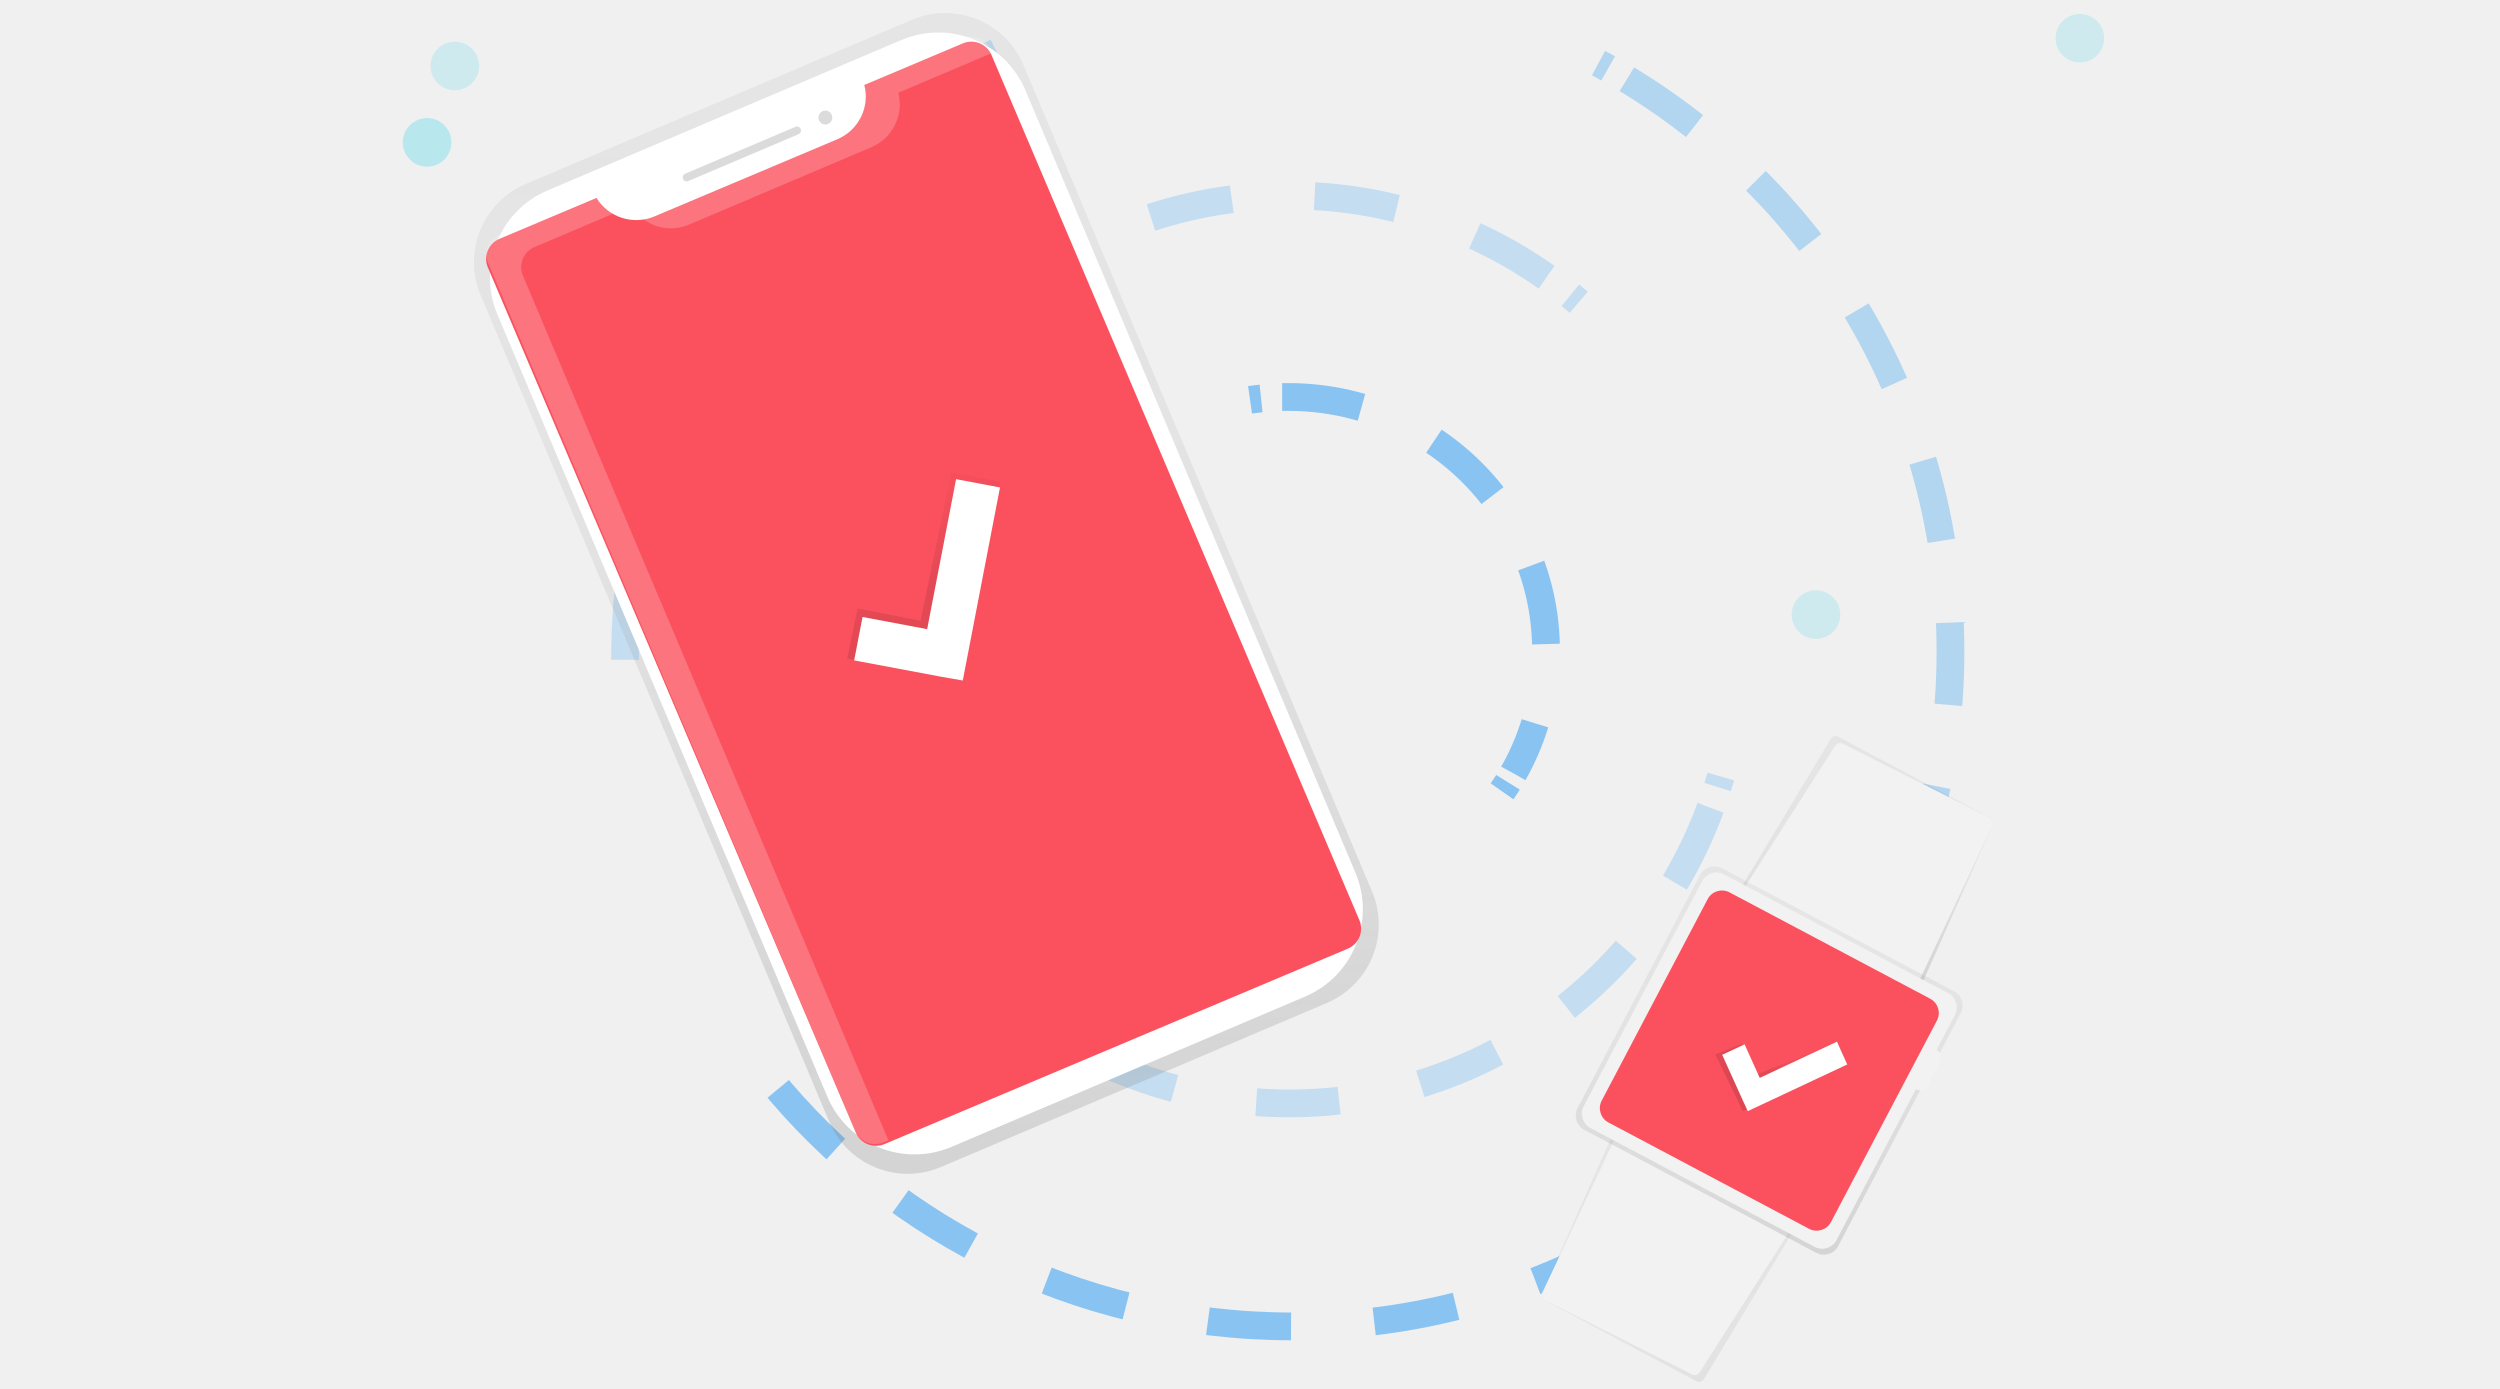
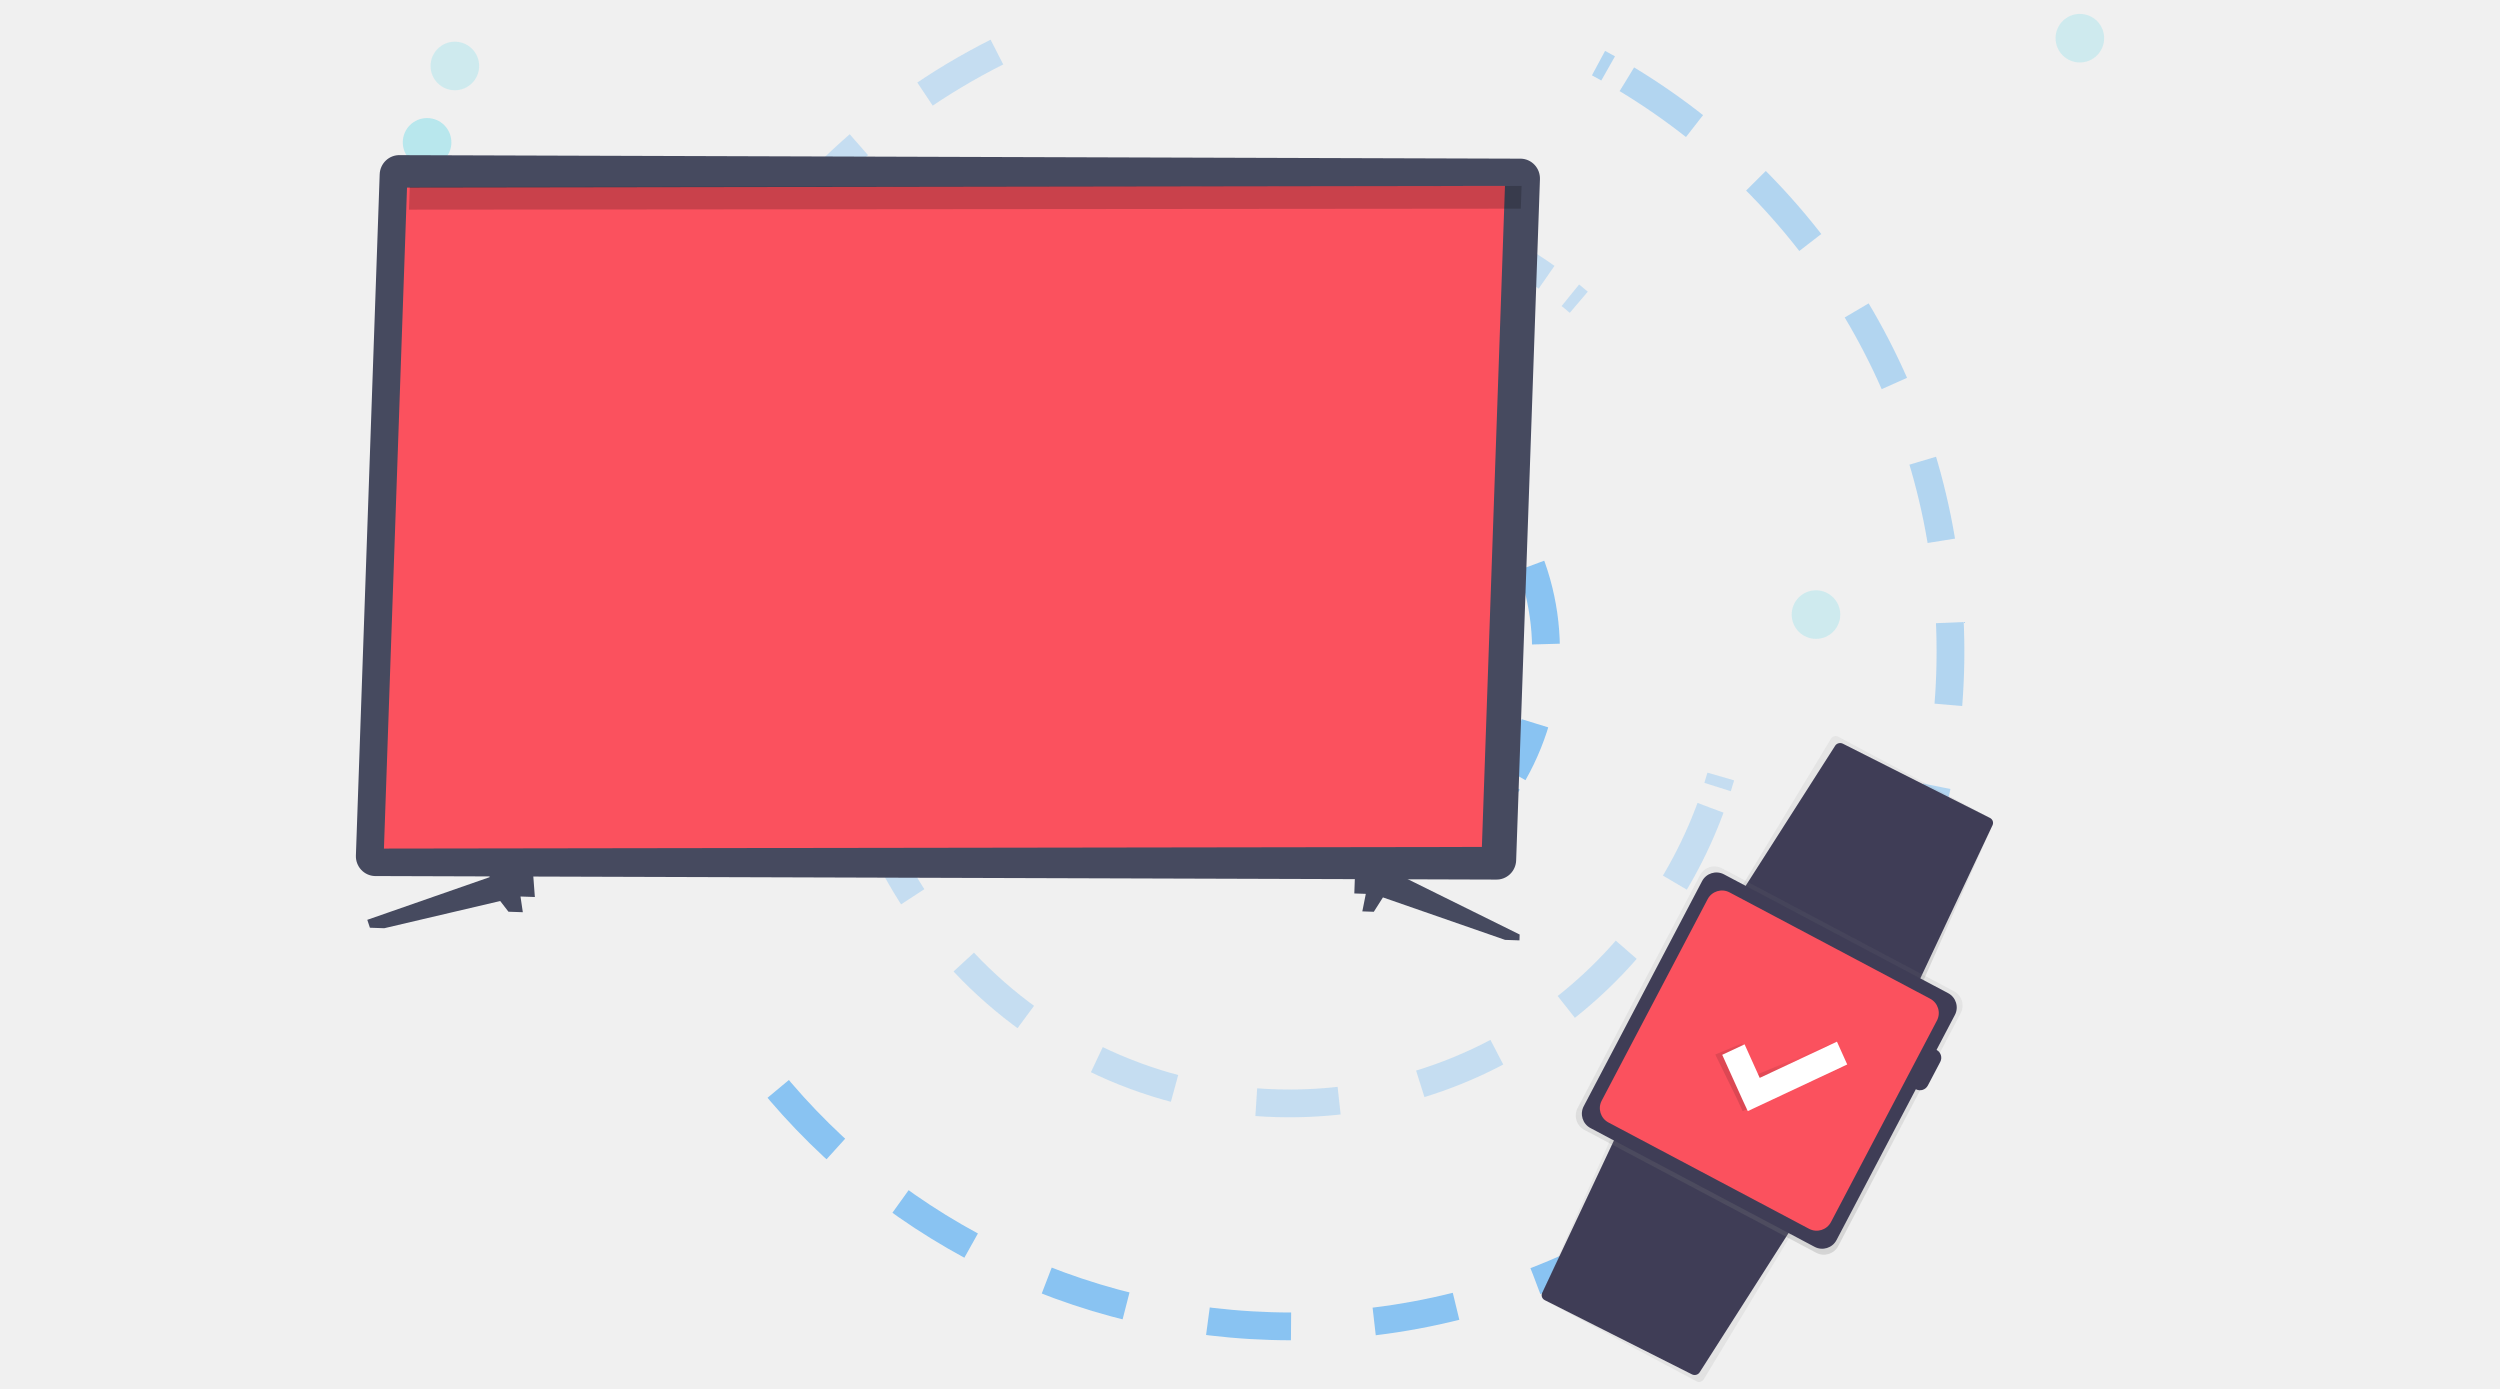
<svg xmlns="http://www.w3.org/2000/svg" xmlns:xlink="http://www.w3.org/1999/xlink" width="360px" height="200px" viewBox="0 0 360 200" version="1.1">
  <defs>
    <rect id="path-1" x="0" y="0" width="360" height="200" />
    <linearGradient x1="50.038%" y1="99.971%" x2="50.035%" y2="-0.025%" id="linearGradient-3">
      <stop stop-color="#808080" stop-opacity="0.25" offset="0%" />
      <stop stop-color="#808080" stop-opacity="0.12" offset="54%" />
      <stop stop-color="#808080" stop-opacity="0.1" offset="100%" />
    </linearGradient>
    <linearGradient x1="239.581%" y1="61.96%" x2="193.452%" y2="-26.493%" id="linearGradient-4">
      <stop stop-color="#808080" stop-opacity="0.25" offset="0%" />
      <stop stop-color="#808080" stop-opacity="0.12" offset="54%" />
      <stop stop-color="#808080" stop-opacity="0.1" offset="100%" />
    </linearGradient>
    <linearGradient x1="-9.297%" y1="81.162%" x2="109.29%" y2="18.825%" id="linearGradient-5">
      <stop stop-color="#808080" stop-opacity="0.25" offset="0%" />
      <stop stop-color="#808080" stop-opacity="0.12" offset="54%" />
      <stop stop-color="#808080" stop-opacity="0.1" offset="100%" />
    </linearGradient>
    <linearGradient x1="26.644%" y1="65.402%" x2="65.264%" y2="29.271%" id="linearGradient-6">
      <stop stop-color="#000000" stop-opacity="0.12" offset="0%" />
      <stop stop-color="#000000" stop-opacity="0.09" offset="55%" />
      <stop stop-color="#000000" stop-opacity="0.02" offset="100%" />
    </linearGradient>
-     <linearGradient x1="37.887%" y1="101.742%" x2="62.111%" y2="-1.741%" id="linearGradient-7">
-       <stop stop-color="#808080" stop-opacity="0.25" offset="0%" />
-       <stop stop-color="#808080" stop-opacity="0.12" offset="54%" />
-       <stop stop-color="#808080" stop-opacity="0.1" offset="100%" />
-     </linearGradient>
-     <linearGradient x1="68.311%" y1="96.655%" x2="38.055%" y2="14.666%" id="linearGradient-8">
-       <stop stop-color="#000000" stop-opacity="0.12" offset="0%" />
-       <stop stop-color="#000000" stop-opacity="0.09" offset="55%" />
-       <stop stop-color="#000000" stop-opacity="0.02" offset="100%" />
-     </linearGradient>
  </defs>
  <g id="Page-1" stroke="none" stroke-width="1" fill="none" fill-rule="evenodd">
    <g id="Desktop-HD" transform="translate(-540, -4441)">
      <g id="Portfolio" transform="translate(0, 3920)">
        <g id="Works" transform="translate(150, 239)">
          <g id="Project-5" transform="translate(390, 282)">
            <g id="Content/Projects/Dark/Case-(Var-3)">
              <g id="watch">
                <mask id="mask-2" fill="white">
                  <use xlink:href="#path-1" />
                </mask>
                <g id="Path" />
                <g mask="url(#mask-2)">
-                   <g transform="translate(58, -2)">
-                     <g id="Group" opacity="0.3" stroke="none" stroke-width="1" fill="none" fill-rule="evenodd" transform="translate(172, 11)">
+                   <g transform="translate(58, 2)">
+                     <g id="Group" opacity="0.3" stroke="none" stroke-width="1" fill="none" fill-rule="evenodd" transform="translate(172, 7)">
                      <path d="M0.185,0.087 C0.65,0.337 1.112,0.592 1.572,0.852" id="Path" stroke="#2196F3" stroke-width="4" />
                      <path d="M4.273,2.416 C32.209,19.329 50.868,49.903 50.868,84.812 C50.874,92.921 49.853,100.998 47.829,108.853" id="Path" stroke="#2196F3" stroke-width="4" stroke-dasharray="11.85" />
                      <path d="M47.433,110.359 C47.293,110.866 47.15,111.372 47.002,111.876" id="Path" stroke="#2196F3" stroke-width="4" />
                    </g>
-                     <path d="M32,97 C32,54.575 58.702,18.47 96,5" id="Path" stroke="#2196F3" stroke-width="4" fill="none" opacity="0.21" stroke-dasharray="12" />
-                     <path d="M174,181.47 C159.887,189.061 144.077,193.025 128.016,193 C96.554,193 68.609,178.084 51,155" id="Path" stroke="#2196F3" stroke-width="4" fill="none" opacity="0.5" stroke-dasharray="12" />
-                     <g id="Group" opacity="0.21" stroke="none" stroke-width="1" fill="none" fill-rule="evenodd" transform="translate(63, 30)">
+                     <path d="M32,93 C32,50.575 58.702,14.47 96,1" id="Path" stroke="#2196F3" stroke-width="4" fill="none" opacity="0.21" stroke-dasharray="12" />
+                     <path d="M174,177.47 C159.887,185.061 144.077,189.025 128.016,189 C96.554,189 68.609,174.084 51,151" id="Path" stroke="#2196F3" stroke-width="4" fill="none" opacity="0.5" stroke-dasharray="12" />
+                     <g id="Group" opacity="0.21" stroke="none" stroke-width="1" fill="none" fill-rule="evenodd" transform="translate(63, 26)">
                      <path d="M126.791,83.816 C126.644,84.324 126.491,84.831 126.332,85.335" id="Path" stroke="#2196F3" stroke-width="4" />
                      <path d="M125.314,88.326 C116.149,113.184 92.464,130.891 64.678,130.891 C28.959,130.891 0,101.624 0,65.524 C0,29.423 28.959,0.156 64.678,0.156 C78.854,0.135 92.64,4.842 103.899,13.547" id="Path" stroke="#2196F3" stroke-width="4" stroke-dasharray="11.95" />
                      <path d="M105.135,14.516 C105.544,14.848 105.948,15.184 106.347,15.524" id="Path" stroke="#2196F3" stroke-width="4" />
                    </g>
-                     <g id="Group" opacity="0.5" stroke="none" stroke-width="1" fill="none" fill-rule="evenodd" transform="translate(122, 59)">
+                     <g id="Group" opacity="0.5" stroke="none" stroke-width="1" fill="none" fill-rule="evenodd" transform="translate(122, 55)">
                      <path d="M0.005,0.57 C0.535,0.494 1.064,0.428 1.594,0.372" id="Path" stroke="#2196F3" stroke-width="4" />
                      <path d="M4.633,0.167 C4.942,0.167 5.251,0.167 5.56,0.167 C18.705,0.167 30.866,7.011 37.522,18.154 C44.178,29.298 44.333,43.073 37.928,54.358" id="Path" stroke="#2196F3" stroke-width="4" stroke-dasharray="11.56" />
                      <path d="M37.155,55.654 C36.878,56.099 36.591,56.532 36.295,56.956" id="Path" stroke="#2196F3" stroke-width="4" />
                    </g>
-                     <path d="M218.171,145 L192,131.016 L205.652,108.392 C205.875,108.023 206.343,107.893 206.721,108.095 L228.571,119.771 C228.944,119.973 229.101,120.431 228.932,120.823 L218.171,145 Z" id="Path" stroke="none" fill="url(#linearGradient-3)" fill-rule="nonzero" />
-                     <path d="M218.472,143 L193,130.145 L206.263,109.385 C206.495,109.022 206.982,108.895 207.375,109.094 L228.554,119.783 C228.942,119.981 229.105,120.43 228.93,120.815 L218.472,143 Z" id="Path" stroke="none" fill="#F2F2F2" fill-rule="nonzero" />
-                     <path d="M201,177.985 L174.828,164 L164.068,188.184 C163.899,188.576 164.056,189.034 164.429,189.236 L186.282,200.905 C186.66,201.107 187.129,200.977 187.352,200.608 L201,177.985 Z" id="Path" stroke="none" fill="url(#linearGradient-4)" fill-rule="nonzero" />
-                     <path d="M200,178.856 L174.514,166 L164.07,188.186 C163.895,188.571 164.058,189.021 164.446,189.219 L185.636,199.906 C186.03,200.105 186.517,199.978 186.749,199.615 L200,178.856 Z" id="Path" stroke="none" fill="#F2F2F2" fill-rule="nonzero" />
-                     <path d="M177.835,133.518 L215.738,133.457 C217.025,133.454 218.069,134.496 218.071,135.783 C218.071,135.785 218.071,135.788 218.071,135.79 L218.01,173.598 C218.008,174.882 216.967,175.923 215.684,175.925 L177.781,175.986 C176.494,175.988 175.449,174.947 175.447,173.66 C175.447,173.658 175.447,173.655 175.447,173.652 L175.509,135.844 C175.511,134.56 176.551,133.52 177.835,133.518 Z" id="Rectangle" stroke="none" fill="url(#linearGradient-5)" fill-rule="nonzero" transform="translate(196.7593, 154.7214) rotate(-62.17) translate(-196.7593, -154.7214) " />
-                     <path d="M178.488,134.056 L215.019,134.116 C216.302,134.118 217.343,135.158 217.345,136.442 L217.404,173.064 C217.406,174.351 216.365,175.396 215.078,175.398 C215.076,175.398 215.073,175.398 215.071,175.398 L178.54,175.339 C177.256,175.336 176.216,174.296 176.214,173.012 L176.154,136.39 C176.152,135.103 177.193,134.058 178.48,134.056 C178.483,134.056 178.485,134.056 178.488,134.056 Z" id="Rectangle" stroke="none" fill="#F2F2F2" fill-rule="nonzero" transform="translate(196.7792, 154.7271) rotate(27.83) translate(-196.7792, -154.7271) " />
-                     <path d="M219.368,152.818 L219.368,152.818 C220.074,152.819 220.646,153.391 220.647,154.097 L220.654,157.944 C220.655,158.647 220.086,159.218 219.382,159.219 C219.381,159.219 219.38,159.219 219.378,159.219 L219.378,159.219 C218.672,159.218 218.1,158.646 218.099,157.939 L218.092,154.093 C218.091,153.39 218.66,152.819 219.364,152.818 C219.365,152.818 219.366,152.818 219.368,152.818 Z" id="Rectangle" stroke="none" fill="#F2F2F2" fill-rule="nonzero" transform="translate(219.373, 156.0182) rotate(27.83) translate(-219.373, -156.0182) " />
-                     <path d="M180.409,135.979 L213.107,136.032 C214.391,136.034 215.431,137.075 215.434,138.359 L215.487,171.14 C215.489,172.427 214.447,173.472 213.161,173.474 C213.158,173.474 213.156,173.474 213.153,173.474 L180.455,173.421 C179.171,173.419 178.131,172.378 178.128,171.095 L178.075,138.313 C178.073,137.026 179.114,135.981 180.401,135.979 C180.404,135.979 180.406,135.979 180.409,135.979 Z" id="Rectangle" stroke="none" fill="#FB515E" fill-rule="nonzero" transform="translate(196.781, 154.7266) rotate(27.83) translate(-196.781, -154.7266) " />
-                     <polygon id="Path" stroke="none" fill="url(#linearGradient-6)" fill-rule="nonzero" points="208 155.488 206.351 152 194.989 156.744 192.83 152.247 189 153.851 192.176 160.34 192.176 160.34 192.937 162" />
-                     <polygon id="Path" stroke="none" fill="#FFFFFF" fill-rule="nonzero" points="208 155.286 206.521 152 195.399 157.216 193.221 152.385 190 153.893 192.922 160.364 192.922 160.364 193.681 162" />
-                     <path d="M45.275,10.668 L105.673,10.583 C112.438,10.573 117.931,16.05 117.94,22.815 C117.94,22.827 117.94,22.838 117.94,22.85 L117.758,152.01 C117.748,158.762 112.277,164.233 105.525,164.243 L45.127,164.329 C38.361,164.338 32.869,158.861 32.859,152.096 C32.859,152.084 32.859,152.073 32.859,152.061 L33.042,22.901 C33.052,16.149 38.523,10.678 45.275,10.668 Z" id="Rectangle" stroke="none" fill="url(#linearGradient-7)" fill-rule="nonzero" transform="translate(75.3999, 87.45556) rotate(-22.95) translate(-75.3999, -87.45556) " />
-                     <path d="M47.805,12.743 L103.127,12.665 C110.66,12.654 116.775,18.752 116.786,26.286 C116.786,26.298 116.786,26.311 116.786,26.324 L116.613,148.554 C116.603,156.072 110.511,162.164 102.992,162.175 L47.67,162.253 C40.137,162.264 34.022,156.166 34.011,148.632 C34.011,148.62 34.011,148.607 34.011,148.594 L34.184,26.364 C34.195,18.846 40.286,12.754 47.805,12.743 Z" id="Rectangle" stroke="none" fill="#FFFFFF" fill-rule="nonzero" transform="translate(75.3985, 87.45903) rotate(-22.95) translate(-75.3985, -87.45903) " />
-                     <path d="M66.463,14.232 C67.285,17.431 65.641,20.749 62.591,22.046 L36.222,33.17 C33.164,34.449 29.626,33.316 27.891,30.501 L13.923,36.392 C13.153,36.715 12.544,37.331 12.23,38.102 C11.917,38.873 11.924,39.737 12.25,40.503 L65.231,165.085 C65.557,165.852 66.174,166.458 66.949,166.77 C67.723,167.083 68.591,167.076 69.36,166.751 L136.077,138.614 C136.847,138.29 137.456,137.675 137.77,136.903 C138.083,136.132 138.076,135.268 137.75,134.502 L84.774,9.915 C84.449,9.148 83.831,8.542 83.056,8.23 C82.282,7.917 81.415,7.924 80.645,8.249 L66.463,14.232 Z" id="Path" stroke="none" fill="#FB515E" fill-rule="nonzero" />
-                     <path d="M40.203,23.602 L57.458,23.578 C57.775,23.577 58.033,23.834 58.034,24.152 C58.034,24.153 58.034,24.153 58.034,24.154 L58.034,24.154 C58.033,24.473 57.775,24.731 57.456,24.731 L40.201,24.756 C39.884,24.756 39.626,24.499 39.625,24.181 C39.625,24.181 39.625,24.18 39.625,24.18 L39.625,24.18 C39.626,23.861 39.884,23.602 40.203,23.602 Z" id="Rectangle" stroke="none" fill="#DBDBDB" fill-rule="nonzero" transform="translate(48.82948, 24.1667) rotate(-22.95) translate(-48.82948, -24.1667) " />
-                     <ellipse id="Oval" stroke="none" fill="#DBDBDB" fill-rule="nonzero" transform="translate(60.85277, 18.93041) rotate(-22.95) translate(-60.85277, -18.93041) " cx="60.853" cy="18.93" rx="1" ry="1" />
-                     <polygon id="Path" stroke="none" fill="url(#linearGradient-8)" fill-rule="nonzero" points="86 71.413 78.984 70 74.561 91.384 65.478 89.613 64 96.826 77.166 99.296 77.166 99.296 80.477 100" />
-                     <polygon id="Path" stroke="none" fill="#FFFFFF" fill-rule="nonzero" points="86 72.191 79.676 71 75.511 92.599 66.207 90.846 65 97.098 77.46 99.437 77.46 99.437 80.638 100" />
-                     <circle id="Oval" stroke="none" fill="#80DEEA" fill-rule="nonzero" opacity="0.3" cx="241.5" cy="7.5" r="3.5" />
-                     <circle id="Oval" stroke="none" fill="#80DEEA" fill-rule="nonzero" opacity="0.3" cx="203.5" cy="90.5" r="3.5" />
-                     <circle id="Oval" stroke="none" fill="#80DEEA" fill-rule="nonzero" opacity="0.5" cx="3.5" cy="22.5" r="3.5" />
-                     <circle id="Oval" stroke="none" fill="#80DEEA" fill-rule="nonzero" opacity="0.3" cx="7.5" cy="11.5" r="3.5" />
-                     <g id="Group" opacity="0.2" stroke="none" stroke-width="1" fill="none" fill-rule="evenodd" transform="translate(12, 7)">
-                       <path d="M29.2,27.35 L55.496,16.195 C58.537,14.894 60.176,11.566 59.357,8.356 L72.797,2.651 L72.597,2.178 C72.273,1.409 71.656,0.801 70.884,0.488 C70.112,0.174 69.247,0.181 68.48,0.507 L54.342,6.506 C55.161,9.715 53.522,13.044 50.481,14.345 L24.193,25.502 C23.489,25.8 22.739,25.973 21.976,26.015 C23.904,27.861 26.741,28.385 29.2,27.35 Z" id="Path" fill="#FFFFFF" fill-rule="nonzero" />
-                       <path d="M5.3,34.704 C4.975,33.935 4.968,33.069 5.281,32.295 C5.593,31.522 6.2,30.904 6.968,30.58 L18.972,25.486 C17.691,24.942 16.612,24.011 15.886,22.822 L1.958,28.731 C1.191,29.056 0.584,29.673 0.271,30.447 C-0.042,31.221 -0.035,32.087 0.29,32.855 L53.119,157.824 C53.443,158.593 54.059,159.201 54.831,159.515 C55.603,159.828 56.468,159.822 57.235,159.496 L57.928,159.203 L5.3,34.704 Z" id="Path" fill="#FFFFFF" fill-rule="nonzero" />
-                     </g>
+                     <path d="M218.171,141 L192,127.016 L205.652,104.392 C205.875,104.023 206.343,103.893 206.721,104.095 L228.571,115.771 C228.944,115.973 229.101,116.431 228.932,116.823 L218.171,141 Z" id="Path" stroke="none" fill="url(#linearGradient-3)" fill-rule="nonzero" />
+                     <path d="M218.472,139 L193,126.145 L206.263,105.385 C206.495,105.022 206.982,104.895 207.375,105.094 L228.554,115.783 C228.942,115.981 229.105,116.43 228.93,116.815 L218.472,139 Z" id="Path" stroke="none" fill="#3F3D56" fill-rule="nonzero" />
+                     <path d="M201,173.985 L174.828,160 L164.068,184.184 C163.899,184.576 164.056,185.034 164.429,185.236 L186.282,196.905 C186.66,197.107 187.129,196.977 187.352,196.608 L201,173.985 Z" id="Path" stroke="none" fill="url(#linearGradient-4)" fill-rule="nonzero" />
+                     <path d="M200,174.856 L174.514,162 L164.07,184.186 C163.895,184.571 164.058,185.021 164.446,185.219 L185.636,195.906 C186.03,196.105 186.517,195.978 186.749,195.615 L200,174.856 Z" id="Path" stroke="none" fill="#3F3D56" fill-rule="nonzero" />
+                     <path d="M177.835,129.518 L215.738,129.457 C217.025,129.454 218.069,130.496 218.071,131.783 C218.071,131.785 218.071,131.788 218.071,131.79 L218.01,169.598 C218.008,170.882 216.967,171.923 215.684,171.925 L177.781,171.986 C176.494,171.988 175.449,170.947 175.447,169.66 C175.447,169.658 175.447,169.655 175.447,169.652 L175.509,131.844 C175.511,130.56 176.551,129.52 177.835,129.518 Z" id="Rectangle" stroke="none" fill="url(#linearGradient-5)" fill-rule="nonzero" transform="translate(196.7593, 150.7214) rotate(-62.17) translate(-196.7593, -150.7214) " />
+                     <path d="M178.488,130.056 L215.019,130.116 C216.302,130.118 217.343,131.158 217.345,132.442 L217.404,169.064 C217.406,170.351 216.365,171.396 215.078,171.398 C215.076,171.398 215.073,171.398 215.071,171.398 L178.54,171.339 C177.256,171.336 176.216,170.296 176.214,169.012 L176.154,132.39 C176.152,131.103 177.193,130.058 178.48,130.056 C178.483,130.056 178.485,130.056 178.488,130.056 Z" id="Rectangle" stroke="none" fill="#3F3D56" fill-rule="nonzero" transform="translate(196.7792, 150.7271) rotate(27.83) translate(-196.7792, -150.7271) " />
+                     <path d="M219.368,148.818 L219.368,148.818 C220.074,148.819 220.646,149.391 220.647,150.097 L220.654,153.944 C220.655,154.647 220.086,155.218 219.382,155.219 C219.381,155.219 219.38,155.219 219.378,155.219 L219.378,155.219 C218.672,155.218 218.1,154.646 218.099,153.939 L218.092,150.093 C218.091,149.39 218.66,148.819 219.364,148.818 C219.365,148.818 219.366,148.818 219.368,148.818 Z" id="Rectangle" stroke="none" fill="#3F3D56" fill-rule="nonzero" transform="translate(219.373, 152.0182) rotate(27.83) translate(-219.373, -152.0182) " />
+                     <path d="M180.409,131.979 L213.107,132.032 C214.391,132.034 215.431,133.075 215.434,134.359 L215.487,167.14 C215.489,168.427 214.447,169.472 213.161,169.474 C213.158,169.474 213.156,169.474 213.153,169.474 L180.455,169.421 C179.171,169.419 178.131,168.378 178.128,167.095 L178.075,134.313 C178.073,133.026 179.114,131.981 180.401,131.979 C180.404,131.979 180.406,131.979 180.409,131.979 Z" id="Rectangle" stroke="none" fill="#FB515E" fill-rule="nonzero" transform="translate(196.781, 150.7266) rotate(27.83) translate(-196.781, -150.7266) " />
+                     <polygon id="Path" stroke="none" fill="url(#linearGradient-6)" fill-rule="nonzero" points="208 151.488 206.351 148 194.989 152.744 192.83 148.247 189 149.851 192.176 156.34 192.176 156.34 192.937 158" />
+                     <polygon id="Path" stroke="none" fill="#FFFFFF" fill-rule="nonzero" points="208 151.286 206.521 148 195.399 153.216 193.221 148.385 190 149.893 192.922 156.364 192.922 156.364 193.681 158" />
+                     <circle id="Oval" stroke="none" fill="#80DEEA" fill-rule="nonzero" opacity="0.3" cx="241.5" cy="3.5" r="3.5" />
+                     <circle id="Oval" stroke="none" fill="#80DEEA" fill-rule="nonzero" opacity="0.3" cx="203.5" cy="86.5" r="3.5" />
+                     <circle id="Oval" stroke="none" fill="#80DEEA" fill-rule="nonzero" opacity="0.5" cx="3.5" cy="18.5" r="3.5" />
+                     <circle id="Oval" stroke="none" fill="#80DEEA" fill-rule="nonzero" opacity="0.3" cx="7.5" cy="7.5" r="3.5" />
+                   </g>
+                 </g>
+                 <g id="tv" mask="url(#mask-2)">
+                   <g transform="translate(136.8487, 78.36128) rotate(2) translate(-136.8487, -78.36128) translate(52.84867, 19.86128)">
+                     <polygon id="Path-2" fill="#464A5F" fill-rule="evenodd" points="19.359 107.615 19.359 108.74 1.98 115.49 2.394 116.615 4.463 116.615 21.014 112.115 22.256 113.615 24.325 113.615 23.911 111.365 25.98 111.365 25.566 107.615" />
+                     <polygon id="Path-3" fill="#464A5F" fill-rule="evenodd" points="143.893 103.352 143.893 106.736 145.548 106.736 145.135 109.275 146.79 109.275 148.031 107.159 165.824 112.659 167.893 112.659 167.893 111.813 150.1 103.775 150.1 101.659 143.893 101.659" />
+                     <path d="M164.187,104.028 L2.846,109.153 C2.096,109.155 1.377,108.854 0.846,108.318 C0.315,107.782 0.017,107.053 0.017,106.294 L0.017,8.137 C0.017,7.378 0.315,6.65 0.846,6.113 C1.377,5.577 2.096,5.277 2.846,5.278 L164.187,0.153 C164.937,0.152 165.657,0.452 166.188,0.989 C166.718,1.525 167.017,2.253 167.017,3.012 L167.017,101.14 C167.024,101.904 166.73,102.64 166.198,103.183 C165.666,103.725 164.942,104.03 164.187,104.028 Z" id="Path" fill="#464A5F" fill-rule="nonzero" />
+                     <polygon id="Path" fill="#FB515E" fill-rule="nonzero" points="162.017 99.4 4.017 105.153 4.017 9.913 162.017 4.153" />
+                     <polygon id="Path" fill="#000000" fill-rule="nonzero" opacity="0.2" points="164.41 7.35 4.41 13.077 4.41 9.803 164.41 4.077" />
                  </g>
                </g>
              </g>
            </g>
          </g>
        </g>
      </g>
    </g>
  </g>
</svg>
